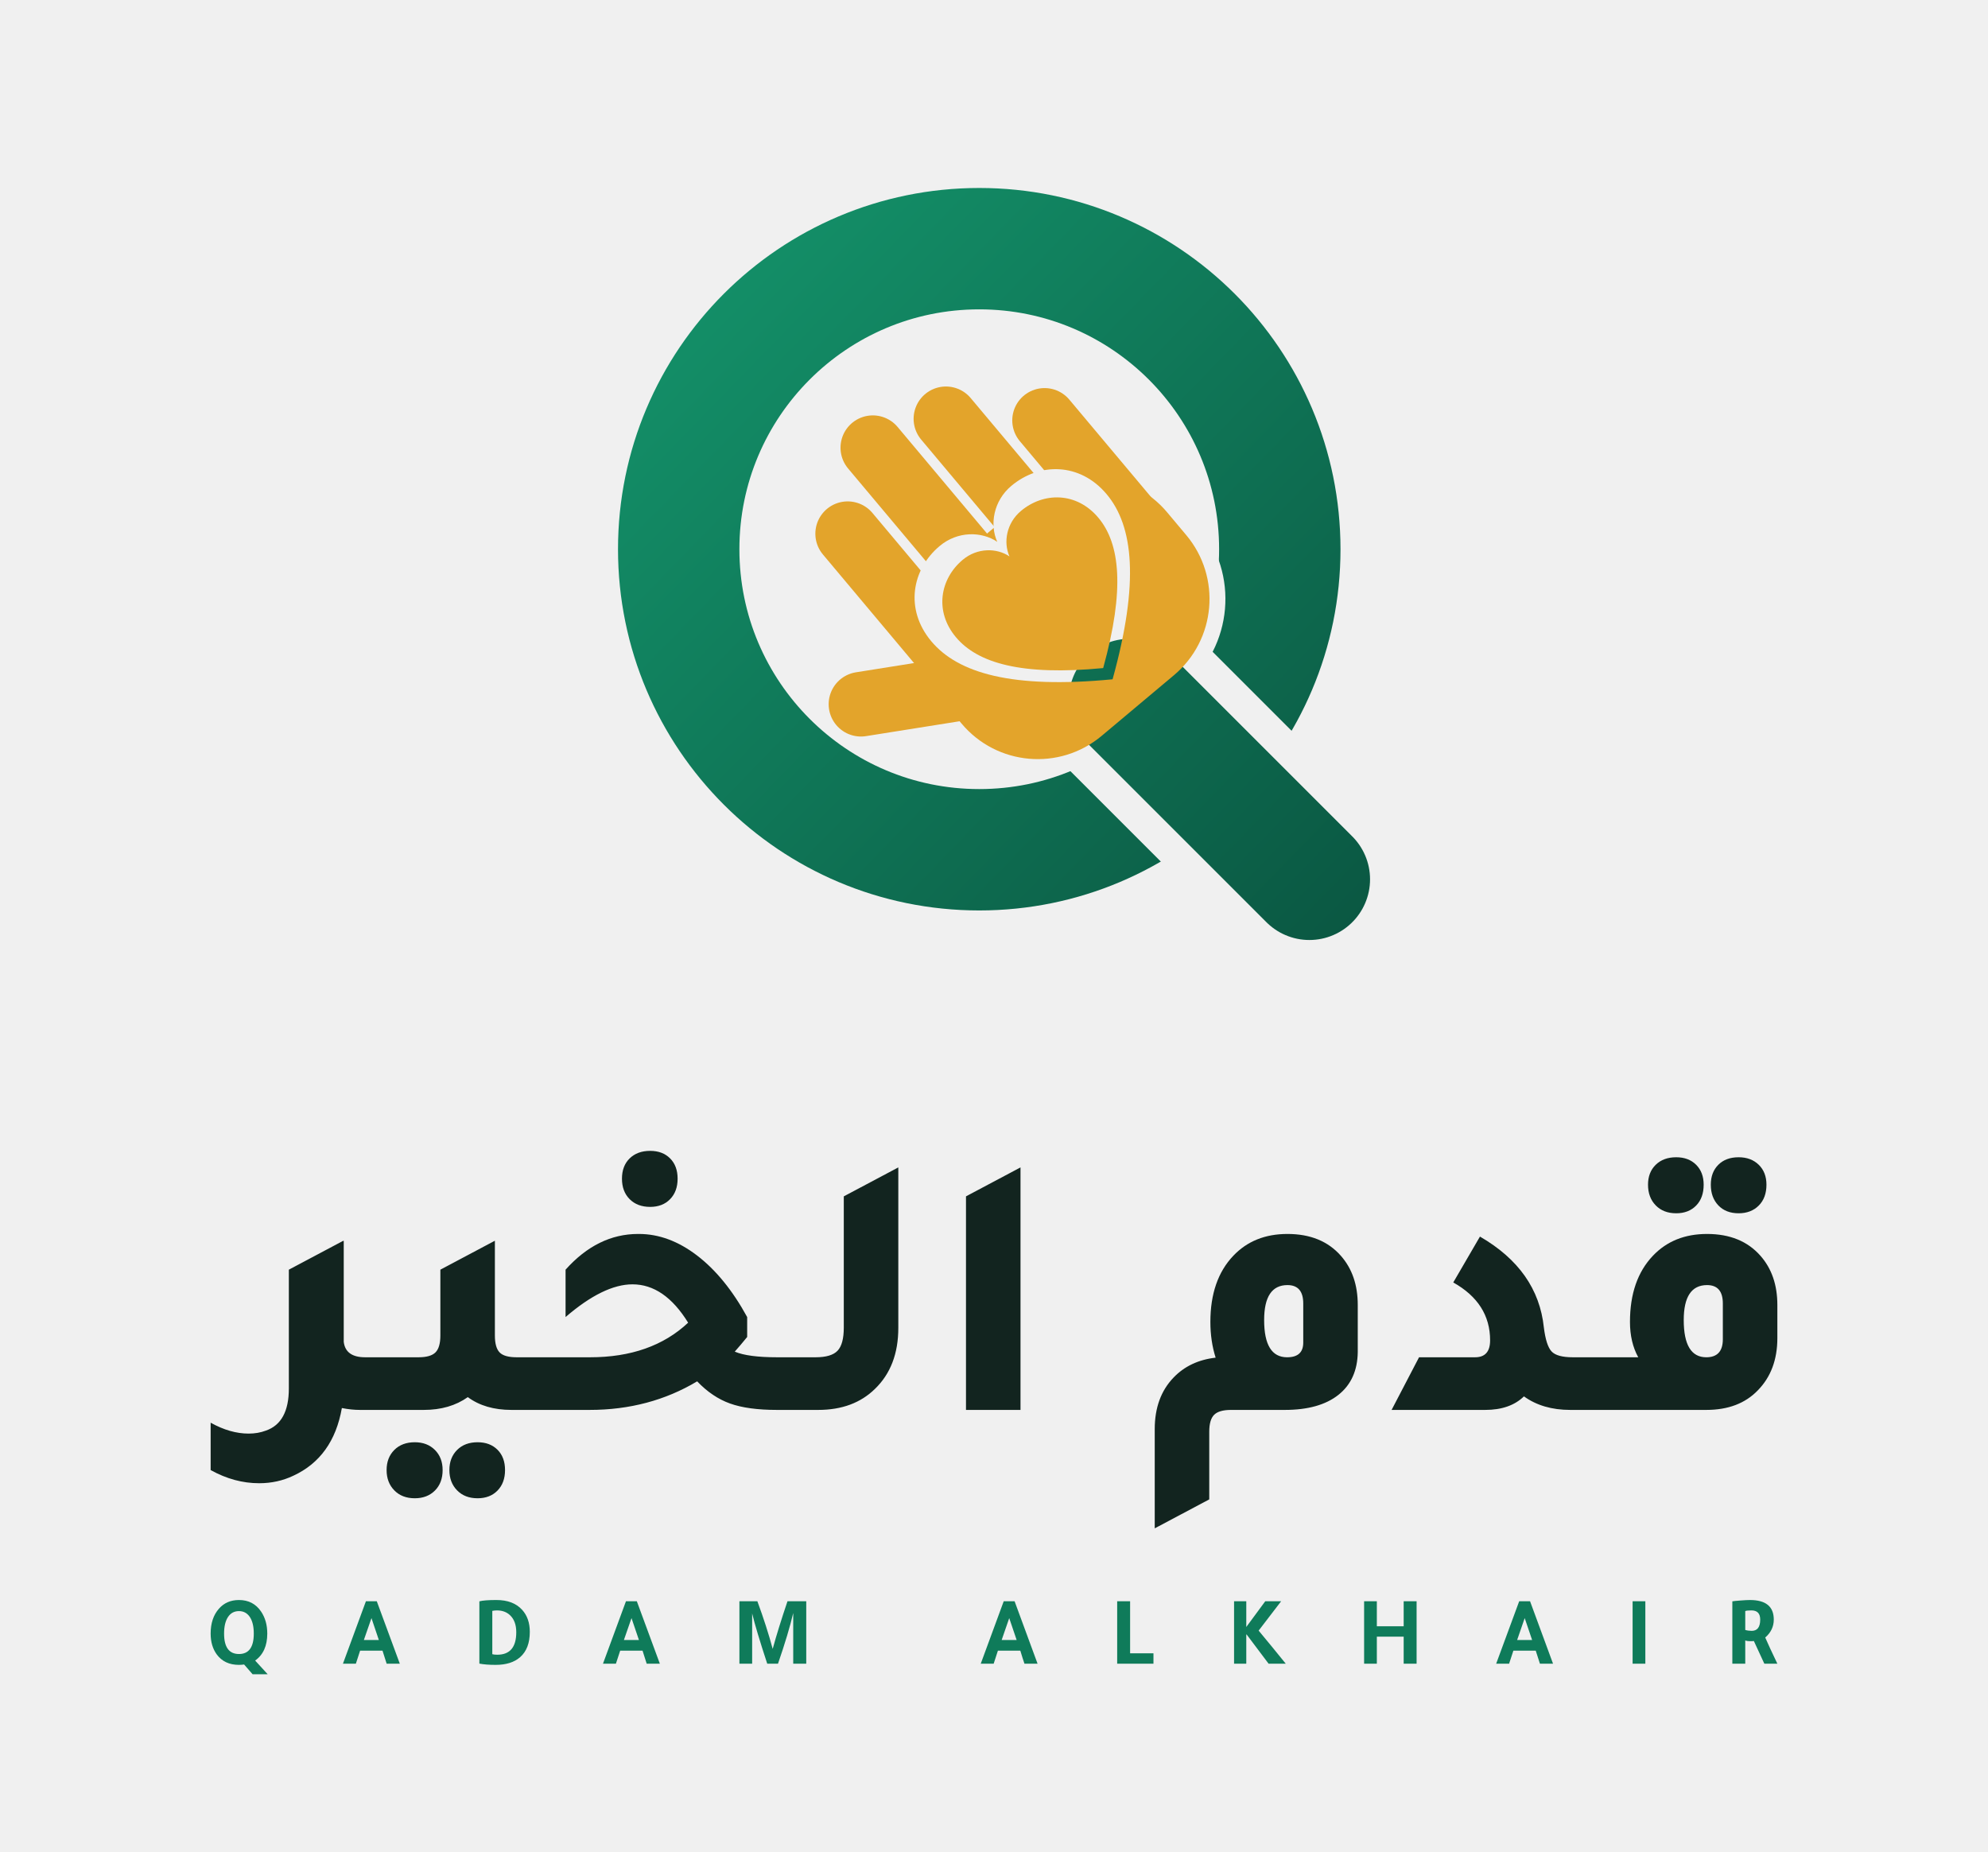
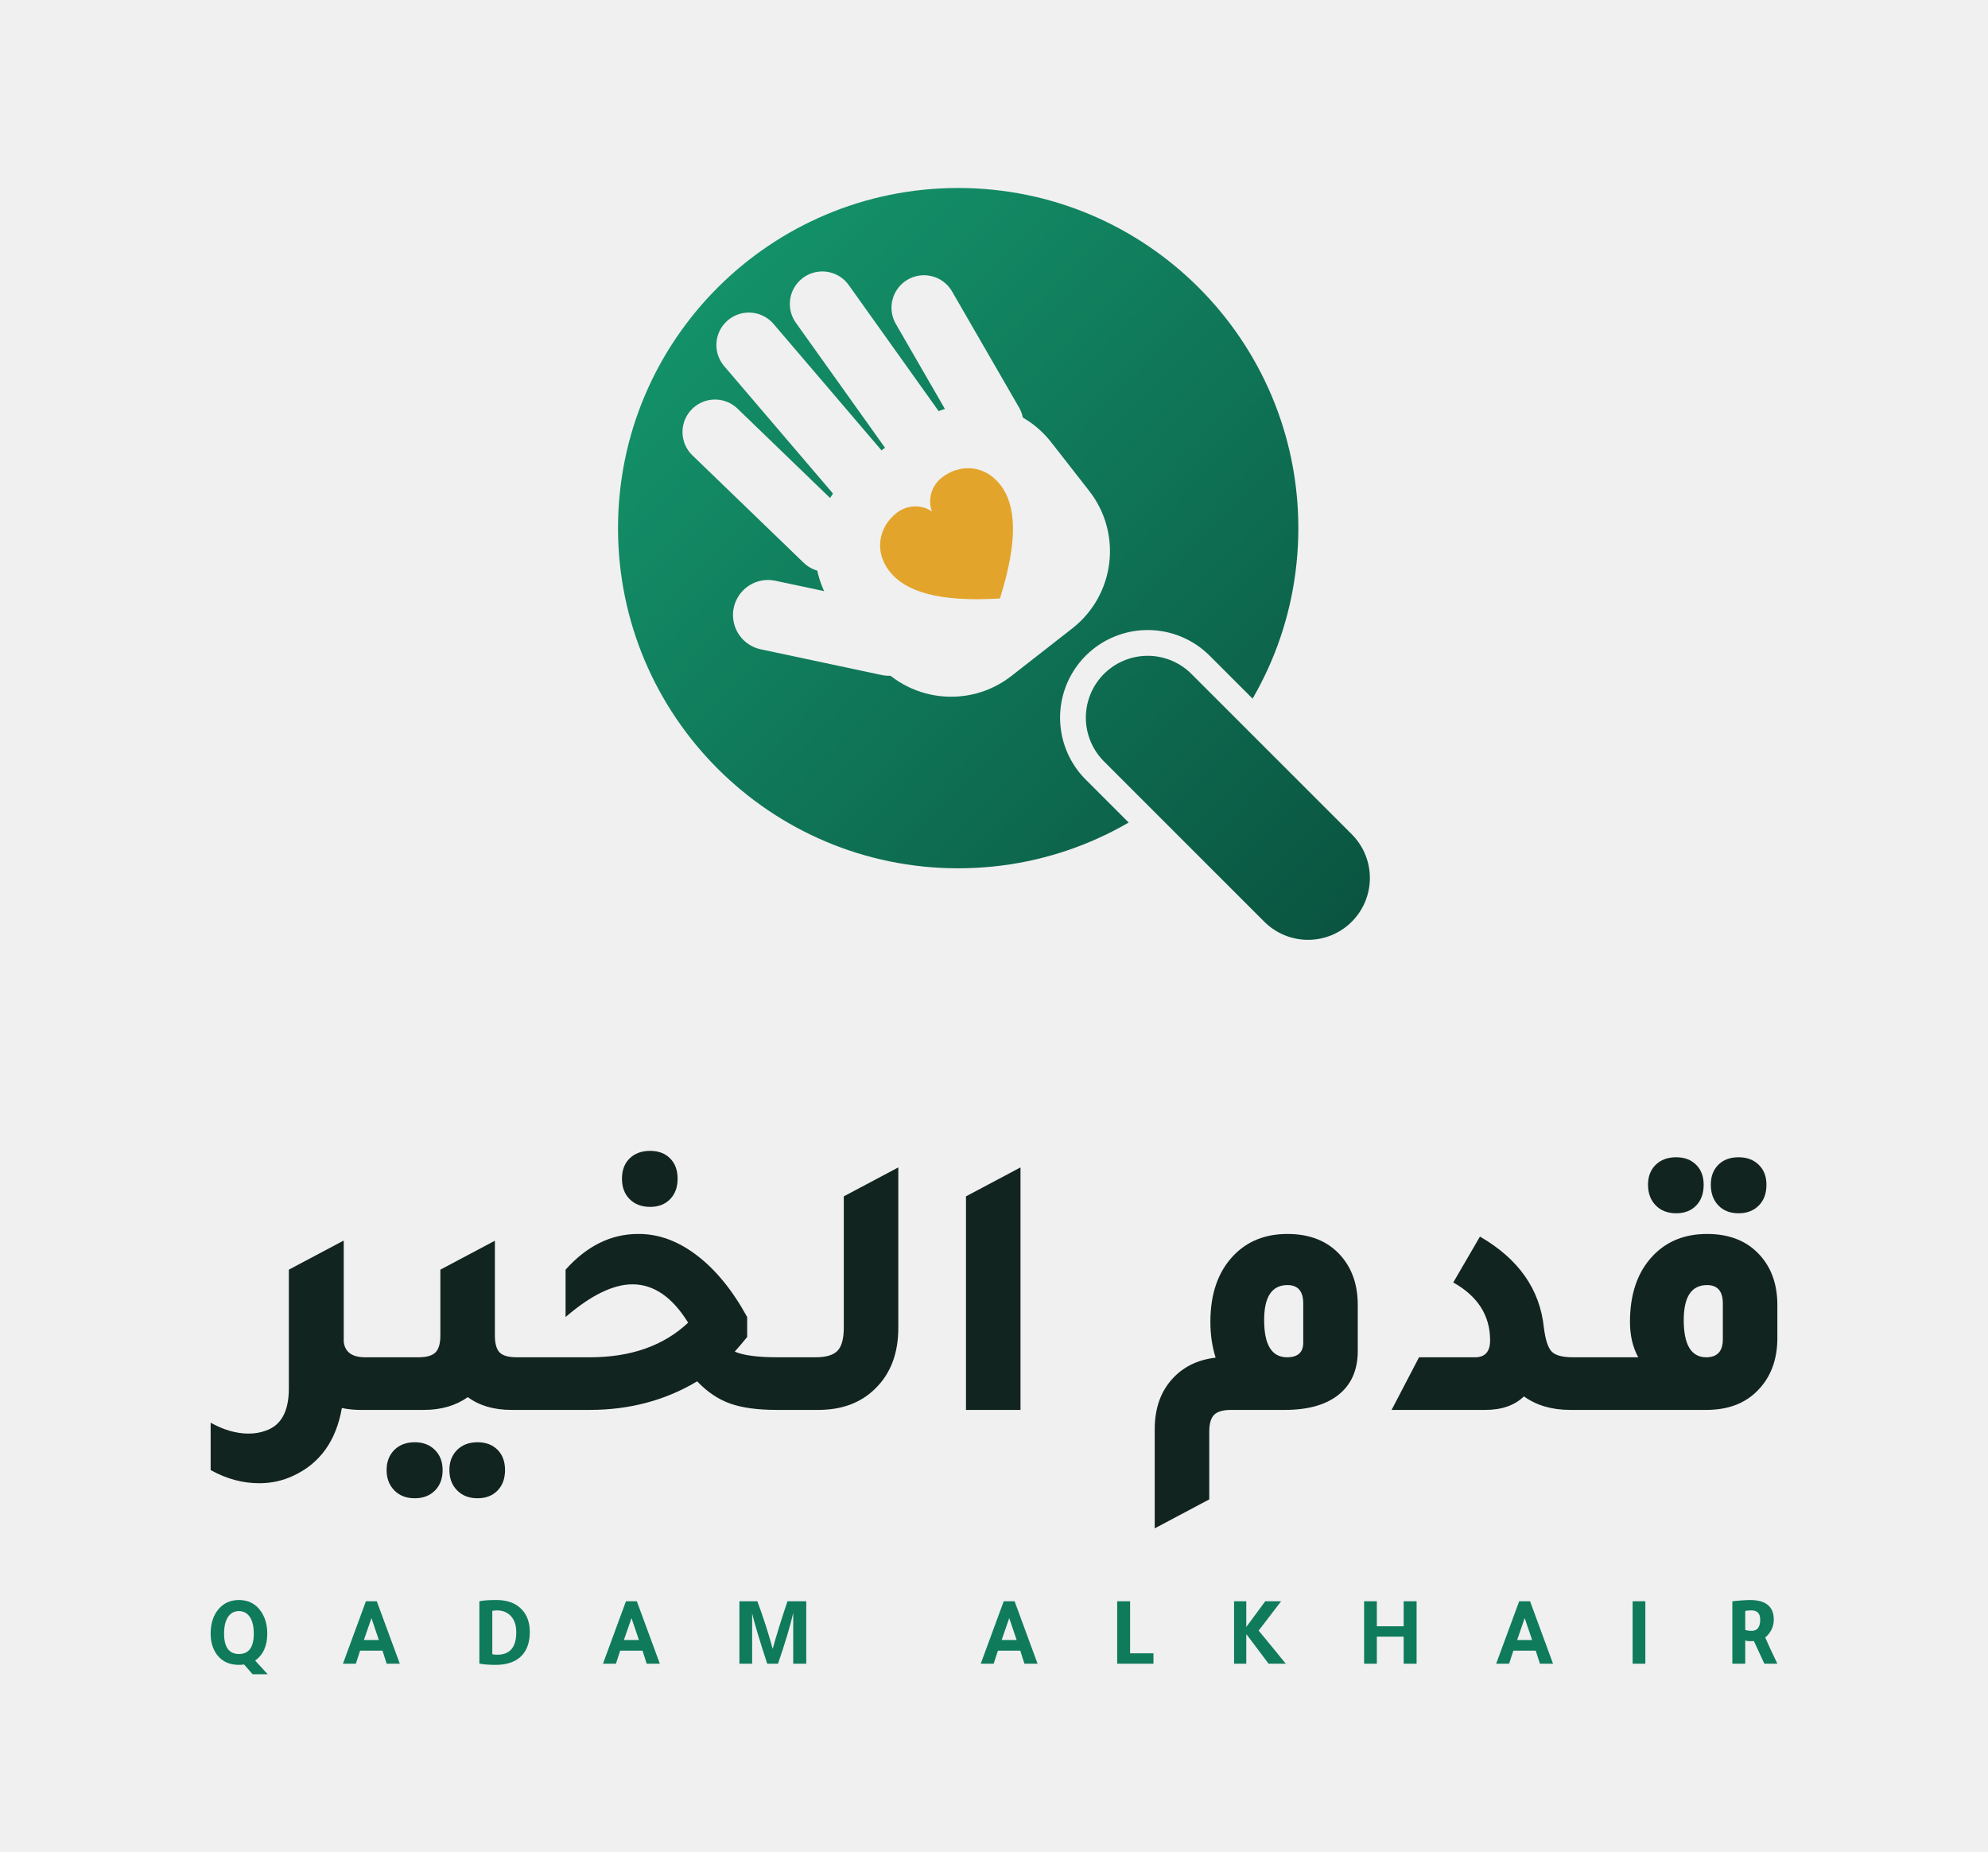
<svg xmlns="http://www.w3.org/2000/svg" viewBox="0 0 423 394" width="423" height="394" role="img">
  <defs>
    <linearGradient id="gs1" x1="24" y1="40" x2="168" y2="180" gradientUnits="userSpaceOnUse">
      <stop offset="0" stop-color="#159A6F" />
      <stop offset="1" stop-color="#0A5440" />
    </linearGradient>
-     <mask id="hs1" maskUnits="userSpaceOnUse" x="-60" y="-60" width="320" height="320">
+     <mask id="ms1" maskUnits="userSpaceOnUse" x="-60" y="-60" width="320" height="320">
      <rect x="-60" y="-60" width="320" height="320" fill="#fff" />
-       <g transform="translate(48 57) scale(1.046429)">
-         <path d="M0,15 C-16,4 -22,-5 -22,-13 C-22,-21 -16,-26 -9,-26 C-4.5,-26 -1,-23 0,-19.5 C1,-23 4.5,-26 9,-26 C16,-26 22,-21 22,-13 C22,-5 16,4 0,15 Z" fill="#000" />
+       <g transform="translate(97 98) rotate(-38) scale(1.0)">
+         <rect x="-26.5" y="-22" width="53" height="50" rx="19" fill="#000" />
+         <path d="M-19.50,-15.00 L-23.68,-44.71" stroke="#000" stroke-width="12.6" stroke-linecap="round" fill="none" />
+         <path d="M-6.50,-17.00 L-8.11,-53.96" stroke="#000" stroke-width="12.6" stroke-linecap="round" fill="none" />
+         <path d="M6.50,-16.50 L8.03,-51.47" stroke="#000" stroke-width="12.6" stroke-linecap="round" fill="none" />
+         <path d="M19.50,-13.00 L23.12,-38.75" stroke="#000" stroke-width="12.6" stroke-linecap="round" fill="none" />
+         <path d="M-22.00,8.00 L-37.43,-10.39" stroke="#000" stroke-width="13.6" stroke-linecap="round" fill="none" />
+       </g>
+       <path d="M134.77,132.77 L165.88,163.88" stroke="#000" stroke-width="34" stroke-linecap="round" fill="none" />
+     </mask>
+     <mask id="ts1" maskUnits="userSpaceOnUse" x="-60" y="-60" width="320" height="320">
+       <rect x="-60" y="-60" width="320" height="320" fill="#fff" />
+       <g transform="translate(97 98) rotate(-38) scale(1.0)" stroke="#000" stroke-width="10.0" stroke-linejoin="round" stroke-linecap="round">
+         <rect x="-26.5" y="-22" width="53" height="50" rx="19" fill="#000" />
+         <path d="M-19.50,-15.00 L-23.68,-44.71" stroke="#000" stroke-width="12.6" stroke-linecap="round" fill="none" />
+         <path d="M-6.50,-17.00 L-8.11,-53.96" stroke="#000" stroke-width="12.6" stroke-linecap="round" fill="none" />
+         <path d="M6.50,-16.50 L8.03,-51.47" stroke="#000" stroke-width="12.6" stroke-linecap="round" fill="none" />
+         <path d="M19.50,-13.00 L23.12,-38.75" stroke="#000" stroke-width="12.6" stroke-linecap="round" fill="none" />
+         <path d="M-22.00,8.00 L-37.43,-10.39" stroke="#000" stroke-width="13.6" stroke-linecap="round" fill="none" />
      </g>
    </mask>
-     <mask id="ms1" maskUnits="userSpaceOnUse" x="-60" y="-60" width="320" height="320">
-       <rect x="-60" y="-60" width="320" height="320" fill="#fff" />
-       <g transform="translate(126 128) rotate(-40) scale(0.86) translate(-48 -78)" stroke="#000" stroke-width="6.4" stroke-linecap="round" stroke-linejoin="round">
-         <path d="M26,52 L26,16" stroke="#000" stroke-width="13" stroke-linecap="round" fill="none" />
-         <path d="M41,52 L41,6" stroke="#000" stroke-width="13" stroke-linecap="round" fill="none" />
-         <path d="M56,52 L56,11" stroke="#000" stroke-width="13" stroke-linecap="round" fill="none" />
-         <path d="M71,52 L71,24" stroke="#000" stroke-width="13" stroke-linecap="round" fill="none" />
-         <path d="M26,56 L6,44" stroke="#000" stroke-width="13" stroke-linecap="round" fill="none" />
-         <rect x="19" y="34" width="59" height="46" rx="20" fill="#000" />
+   </defs>
+   <g transform="translate(101.89 10.39) scale(1.09664)">
+     <g transform="translate(-5 -3)">
+       <circle cx="98" cy="96" r="66" fill="url(#gs1)" mask="url(#ms1)" />
+       <g mask="url(#ts1)">
+         <path d="M134.77,132.77 L165.88,163.88" stroke="url(#gs1)" stroke-width="24" stroke-linecap="round" fill="none" />
      </g>
-       <path d="M126,128 L157.113,159.113" stroke="#000" stroke-width="32.0" stroke-linecap="round" fill="none" />
-     </mask>
-   </defs>
-   <g transform="translate(87.84 -8.58) scale(1.22982)">
-     <g transform="translate(-2 0)">
-       <circle cx="100" cy="102" r="52" fill="none" stroke="url(#gs1)" stroke-width="21" mask="url(#ms1)" />
-       <path d="M126,128 L157.113,159.113" stroke="url(#gs1)" stroke-width="21" stroke-linecap="round" fill="none" />
-       <g transform="translate(126 128) rotate(-40) scale(0.86) translate(-48 -78)">
-         <g mask="url(#hs1)">
-           <path d="M26,52 L26,16" stroke="#E3A42B" stroke-width="13" stroke-linecap="round" fill="none" />
-           <path d="M41,52 L41,6" stroke="#E3A42B" stroke-width="13" stroke-linecap="round" fill="none" />
-           <path d="M56,52 L56,11" stroke="#E3A42B" stroke-width="13" stroke-linecap="round" fill="none" />
-           <path d="M71,52 L71,24" stroke="#E3A42B" stroke-width="13" stroke-linecap="round" fill="none" />
-           <path d="M26,56 L6,44" stroke="#E3A42B" stroke-width="13" stroke-linecap="round" fill="none" />
-           <rect x="19" y="34" width="59" height="46" rx="20" fill="#E3A42B" />
-         </g>
-         <g transform="translate(48 57) scale(0.85)">
+       <g transform="translate(97 98) rotate(-38) scale(1.0)">
+         <g transform="translate(0 5.48) scale(0.62)">
          <path d="M0,15 C-16,4 -22,-5 -22,-13 C-22,-21 -16,-26 -9,-26 C-4.5,-26 -1,-23 0,-19.5 C1,-23 4.5,-26 9,-26 C16,-26 22,-21 22,-13 C22,-5 16,4 0,15 Z" fill="#E3A42B" />
        </g>
      </g>
    </g>
  </g>
  <g transform="translate(50.18 300.00)">
    <path d="M27.52 -11.20H35.36V0.00H26.40Q24.56 0.00 22.56 -0.40Q20.72 10.08 12.24 14.00Q8.88 15.60 4.96 15.60Q-0.32 15.60 -5.36 12.80V2.72Q-1.20 5.04 2.72 5.04Q4.72 5.04 6.40 4.40Q11.28 2.72 11.28 -4.56V-29.84L22.88 -36.00V-35.92L22.96 -36.00V-14.48Q23.36 -11.20 27.52 -11.20Z M59.76 -11.20H67.52V0.00H58.64Q53.04 0.00 49.36 -2.72Q45.52 0.00 40.00 0.00H31.04V-11.20H38.88Q41.44 -11.20 42.48 -12.24Q43.52 -13.28 43.52 -15.84V-29.84L55.12 -36.00V-15.84Q55.12 -13.28 56.12 -12.24Q57.12 -11.20 59.76 -11.20ZM38.08 6.88Q40.72 6.88 42.36 8.52Q44.00 10.16 44.00 12.80Q44.00 15.52 42.36 17.16Q40.72 18.80 38.08 18.80Q35.36 18.80 33.72 17.12Q32.08 15.44 32.08 12.80Q32.08 10.16 33.72 8.52Q35.36 6.88 38.08 6.88ZM51.44 6.88Q54.08 6.88 55.68 8.48Q57.28 10.08 57.28 12.80Q57.28 15.52 55.68 17.16Q54.08 18.80 51.44 18.80Q48.72 18.80 47.08 17.12Q45.44 15.44 45.44 12.80Q45.44 10.16 47.08 8.52Q48.72 6.88 51.44 6.88Z M88.16 -43.20Q85.44 -43.20 83.80 -44.84Q82.16 -46.48 82.16 -49.20Q82.16 -51.92 83.80 -53.52Q85.44 -55.12 88.16 -55.12Q90.80 -55.12 92.40 -53.52Q94.00 -51.92 94.00 -49.20Q94.00 -46.48 92.40 -44.84Q90.80 -43.20 88.16 -43.20ZM115.20 -11.20H122.40V0.00H115.12Q108.96 0.00 105.16 -1.36Q101.36 -2.72 98.16 -6.08Q88.00 0.00 75.28 0.00H63.28V-11.20H75.36Q88.40 -11.20 96.24 -18.56Q91.20 -26.72 84.40 -26.72Q78.24 -26.72 70.16 -19.76V-29.84Q76.96 -37.44 85.60 -37.44H85.76Q92.16 -37.44 98.16 -32.84Q104.16 -28.24 108.80 -19.76V-15.52Q107.44 -13.84 106.16 -12.40Q108.96 -11.20 115.20 -11.20Z M118.16 0.00V-11.20H123.36Q126.72 -11.20 128.04 -12.60Q129.36 -14.00 129.36 -17.52V-45.44L140.96 -51.60V-17.44Q140.96 -9.28 136.00 -4.48Q131.44 0.00 123.92 0.00Z M155.36 0.00V-45.44L166.96 -51.60V0.00Z M208.48 -11.12Q207.36 -14.64 207.36 -18.72Q207.36 -27.68 212.24 -32.80Q216.64 -37.44 223.76 -37.44Q231.04 -37.44 235.12 -32.80Q238.72 -28.72 238.72 -22.32V-12.32Q238.64 -6.40 234.60 -3.20Q230.56 0.00 223.20 0.00H211.76Q209.20 0.00 208.16 1.04Q207.12 2.08 207.12 4.64V19.04L195.52 25.20V4.08Q195.52 -2.72 199.52 -6.88Q202.96 -10.48 208.48 -11.12ZM227.12 -14.32V-22.64Q227.12 -26.56 223.76 -26.56Q218.80 -26.56 218.80 -19.12Q218.80 -11.20 223.68 -11.20Q227.12 -11.20 227.12 -14.32Z M245.92 0.00 251.76 -11.20H263.68Q266.88 -11.20 266.88 -14.80Q266.88 -22.72 259.04 -27.12L264.72 -36.88Q277.04 -29.76 278.32 -17.52Q278.80 -13.68 279.96 -12.44Q281.12 -11.20 284.48 -11.20H290.88V0.00H283.92Q278.08 0.00 274.08 -2.88Q271.12 0.00 265.84 0.00Z M306.48 -41.84Q303.76 -41.84 302.12 -43.52Q300.48 -45.20 300.48 -47.92Q300.48 -50.56 302.12 -52.16Q303.76 -53.76 306.48 -53.76Q309.12 -53.76 310.72 -52.16Q312.32 -50.56 312.32 -47.92Q312.32 -45.12 310.72 -43.48Q309.12 -41.84 306.48 -41.84ZM319.76 -41.84Q317.04 -41.84 315.44 -43.52Q313.84 -45.20 313.84 -47.92Q313.84 -50.56 315.44 -52.16Q317.04 -53.76 319.76 -53.76Q322.40 -53.76 324.04 -52.16Q325.68 -50.56 325.68 -47.92Q325.68 -45.12 324.04 -43.48Q322.40 -41.84 319.76 -41.84ZM286.56 0.00V-11.20H298.40Q296.64 -14.40 296.64 -18.72Q296.64 -27.68 301.52 -32.80Q305.92 -37.44 313.04 -37.44Q320.32 -37.44 324.40 -32.80Q328.00 -28.72 328.00 -22.32V-15.28Q328.00 -8.40 323.84 -4.16Q319.84 0.00 312.88 0.00ZM316.40 -22.64Q316.40 -26.56 313.04 -26.56Q308.08 -26.56 308.08 -19.12Q308.08 -11.20 312.88 -11.20Q316.40 -11.20 316.40 -15.04Z" fill="#12241F" />
  </g>
  <g transform="translate(43.98 354.00)">
    <path d="M7.96 0.17Q7.37 0.25 6.87 0.25Q3.78 0.25 2.14 -1.97Q0.84 -3.76 0.84 -6.41Q0.84 -9.70 2.60 -11.70Q4.22 -13.55 6.87 -13.55Q9.93 -13.55 11.59 -11.07Q12.89 -9.13 12.89 -6.41Q12.89 -2.50 10.31 -0.67Q11.53 0.69 12.98 2.25H9.77ZM6.87 -2.06Q10.02 -2.06 10.02 -6.41Q10.02 -8.76 9.11 -10.04Q8.27 -11.19 6.87 -11.19Q5.36 -11.19 4.53 -9.93Q3.70 -8.67 3.70 -6.41Q3.70 -2.06 6.87 -2.06Z M33.88 -13.29H36.19L41.09 0.00H38.29Q37.94 -1.05 37.41 -2.77H32.64Q32.35 -1.83 31.74 0.00H28.99ZM35.06 -9.70Q34.47 -8.04 33.44 -5.04H36.63Q35.65 -7.94 35.06 -9.70Z M58.02 -13.27Q59.05 -13.55 61.65 -13.55Q65.24 -13.55 67.13 -11.45Q68.75 -9.66 68.75 -6.78Q68.75 -3.19 66.69 -1.39Q64.82 0.25 61.49 0.25Q59.39 0.25 58.02 -0.02ZM60.77 -2.02Q61.19 -1.91 61.82 -1.91Q65.87 -1.91 65.87 -6.70Q65.87 -9.07 64.53 -10.33Q63.44 -11.34 61.76 -11.34Q61.28 -11.34 60.77 -11.24Z M89.21 -13.29H91.52L96.42 0.00H93.62Q93.27 -1.05 92.74 -2.77H87.98Q87.68 -1.83 87.07 0.00H84.32ZM90.39 -9.70Q89.80 -8.04 88.77 -5.04H91.97Q90.98 -7.94 90.39 -9.70Z M120.43 -3.15Q121.61 -7.46 123.58 -13.29H127.57V0.00H124.80V-10.79Q123.81 -6.53 121.56 0.00H119.27Q116.90 -7.20 116.06 -10.69V0.00H113.35V-13.29H117.17Q119.15 -7.92 120.43 -3.15Z M169.59 -13.29H171.90L176.79 0.00H174.00Q173.64 -1.05 173.12 -2.77H168.35Q168.06 -1.83 167.45 0.00H164.70ZM170.76 -9.70Q170.18 -8.04 169.15 -5.04H172.34Q171.35 -7.94 170.76 -9.70Z M193.73 0.00V-13.29H196.48V-2.21H201.45V0.00Z M221.20 -13.29V-7.81Q223.98 -11.57 225.24 -13.29H228.62Q226.45 -10.46 223.83 -7.04Q226.58 -3.74 229.60 0.00H225.95Q224.02 -2.58 221.27 -6.22H221.20V0.00H218.60V-13.29Z M248.98 0.00H246.27V-13.29H248.98V-7.96H254.69V-13.29H257.44V0.00H254.69V-5.75H248.98Z M279.27 -13.29H281.58L286.47 0.00H283.68Q283.32 -1.05 282.79 -2.77H278.03Q277.73 -1.83 277.12 0.00H274.37ZM280.44 -9.70Q279.85 -8.04 278.83 -5.04H282.02Q281.03 -7.94 280.44 -9.70Z M306.11 -13.29V0.00H303.40V-13.29Z M324.62 0.00V-13.27Q324.92 -13.34 326.28 -13.44Q327.65 -13.55 328.36 -13.55Q333.44 -13.55 333.44 -9.39Q333.44 -7.14 331.62 -5.57Q332.37 -3.82 334.20 0.00H331.43Q330.40 -2.25 329.20 -4.83Q328.97 -4.79 328.57 -4.79Q327.65 -4.79 327.37 -4.96V0.00ZM327.37 -11.19V-7.18Q328.00 -6.99 328.74 -6.99Q330.55 -6.99 330.55 -9.39Q330.55 -11.34 328.68 -11.34Q327.61 -11.34 327.37 -11.19Z" fill="#0F7B5A" />
  </g>
</svg>
